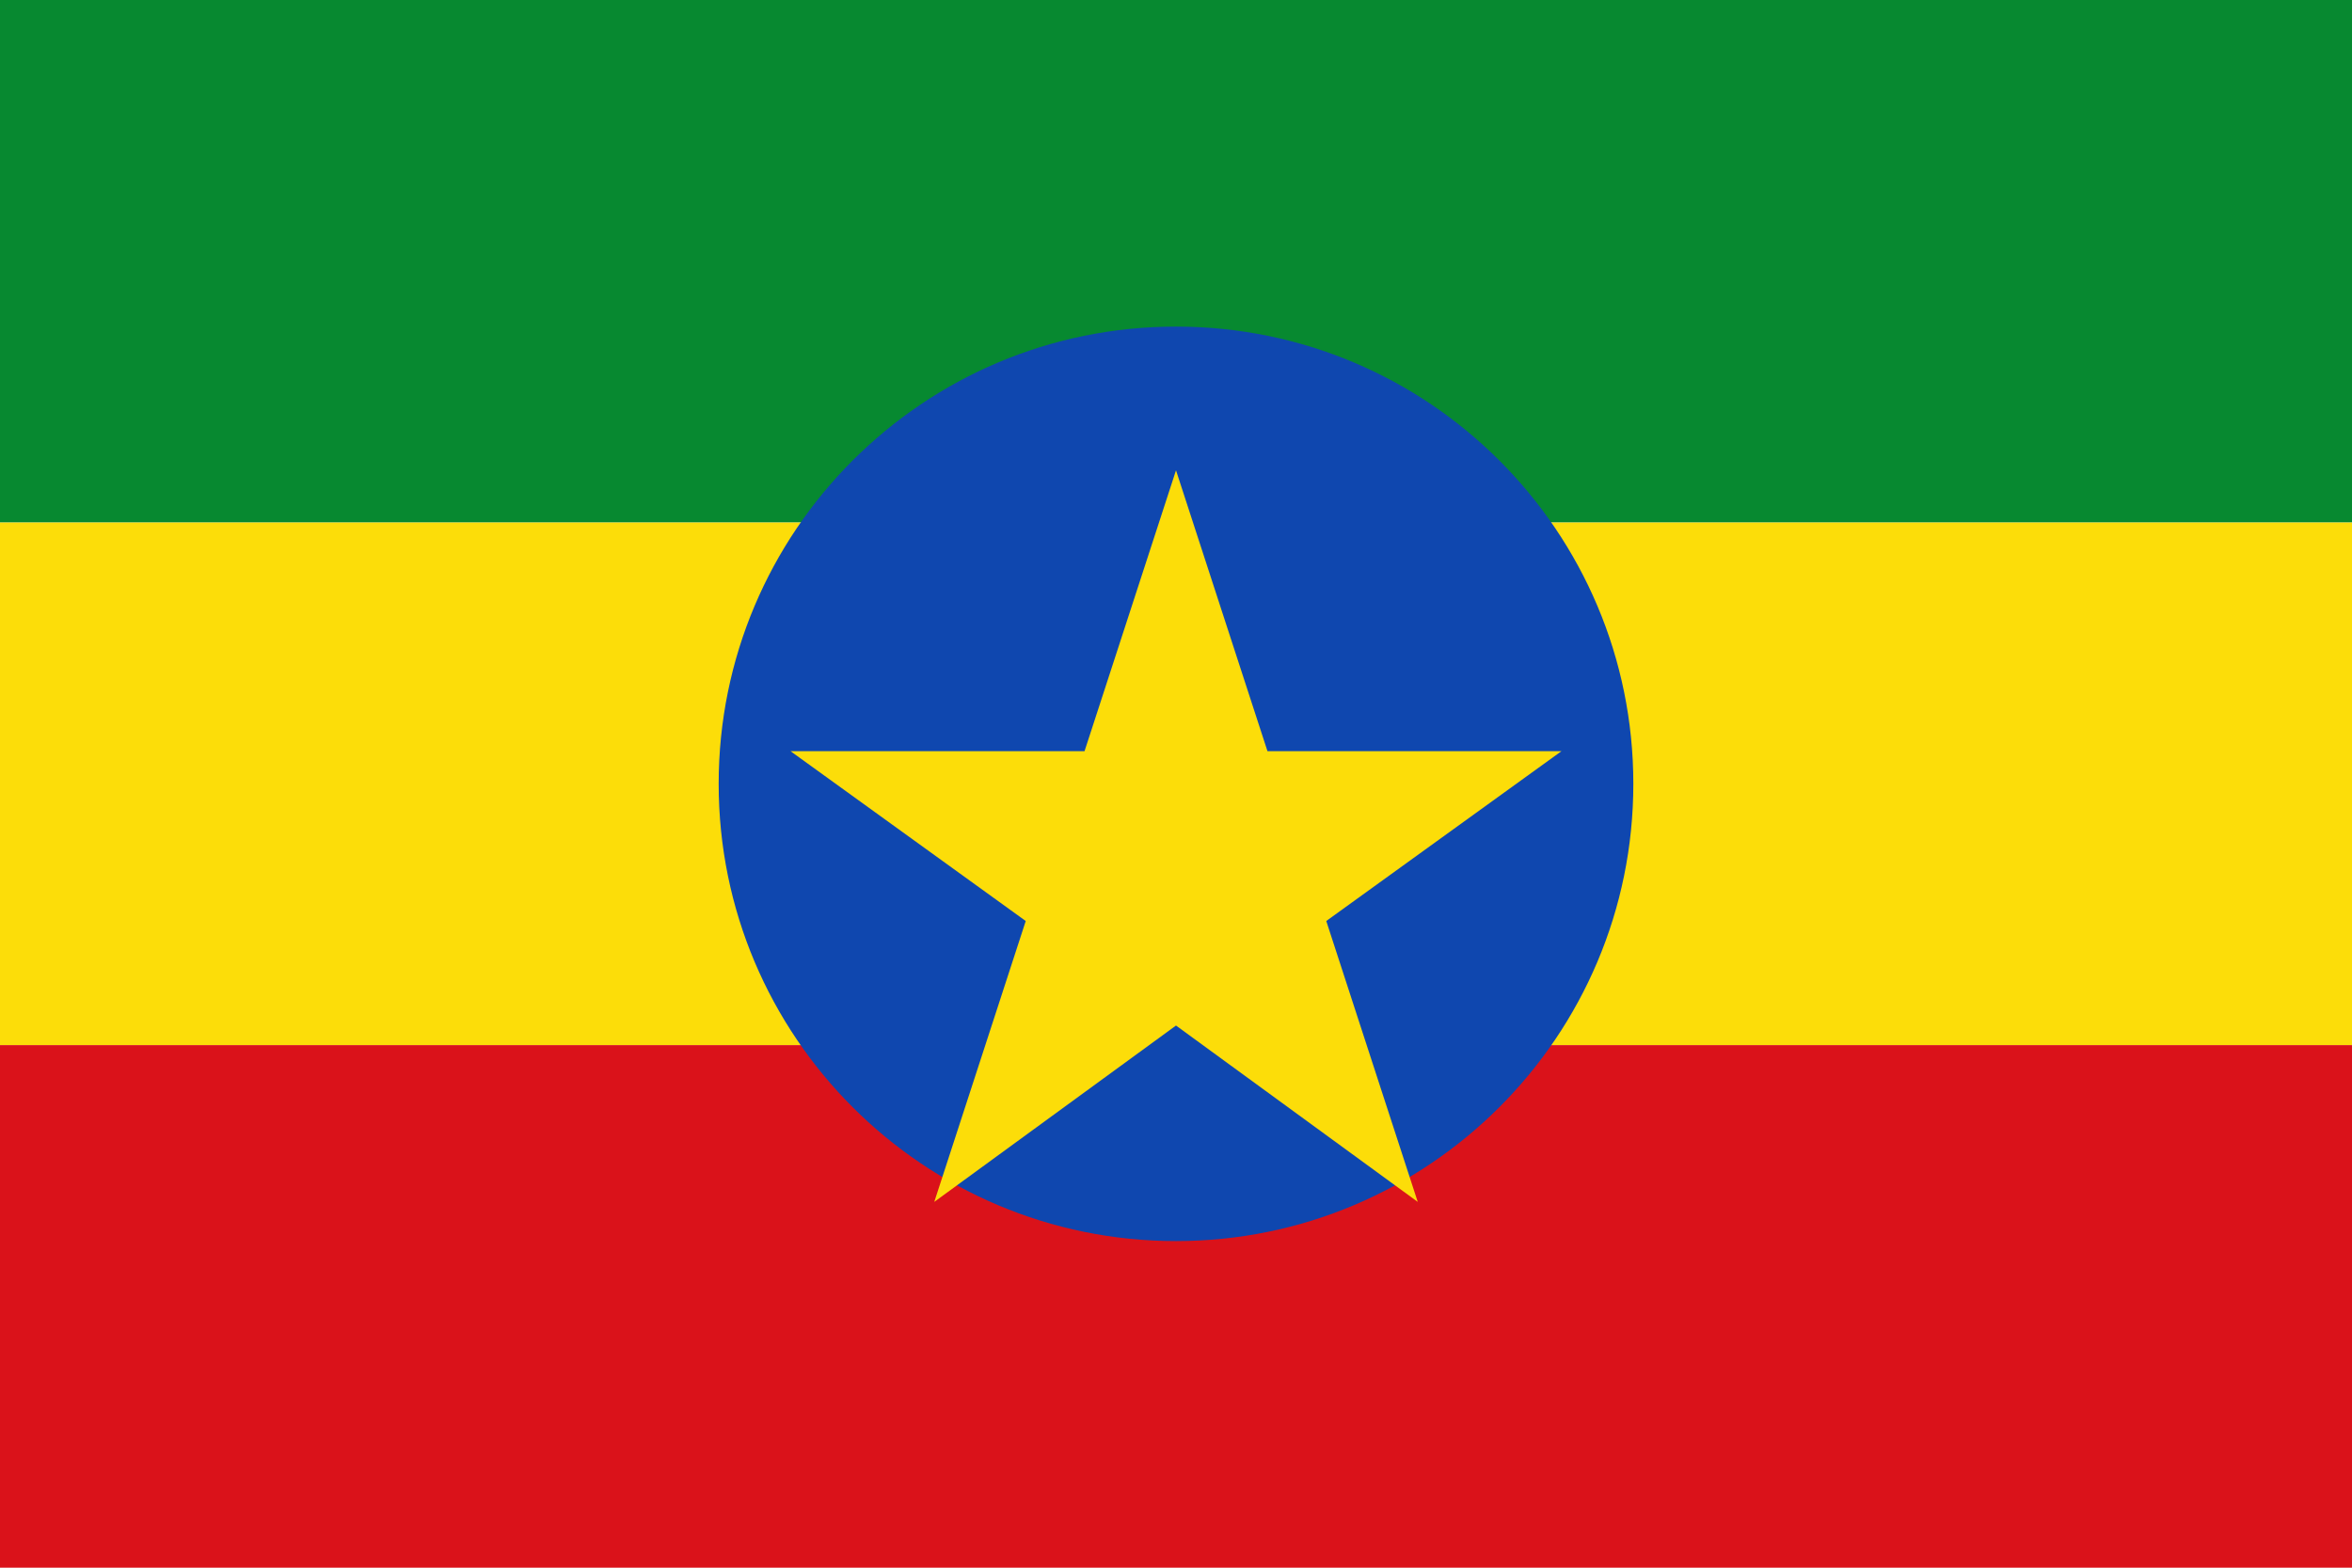
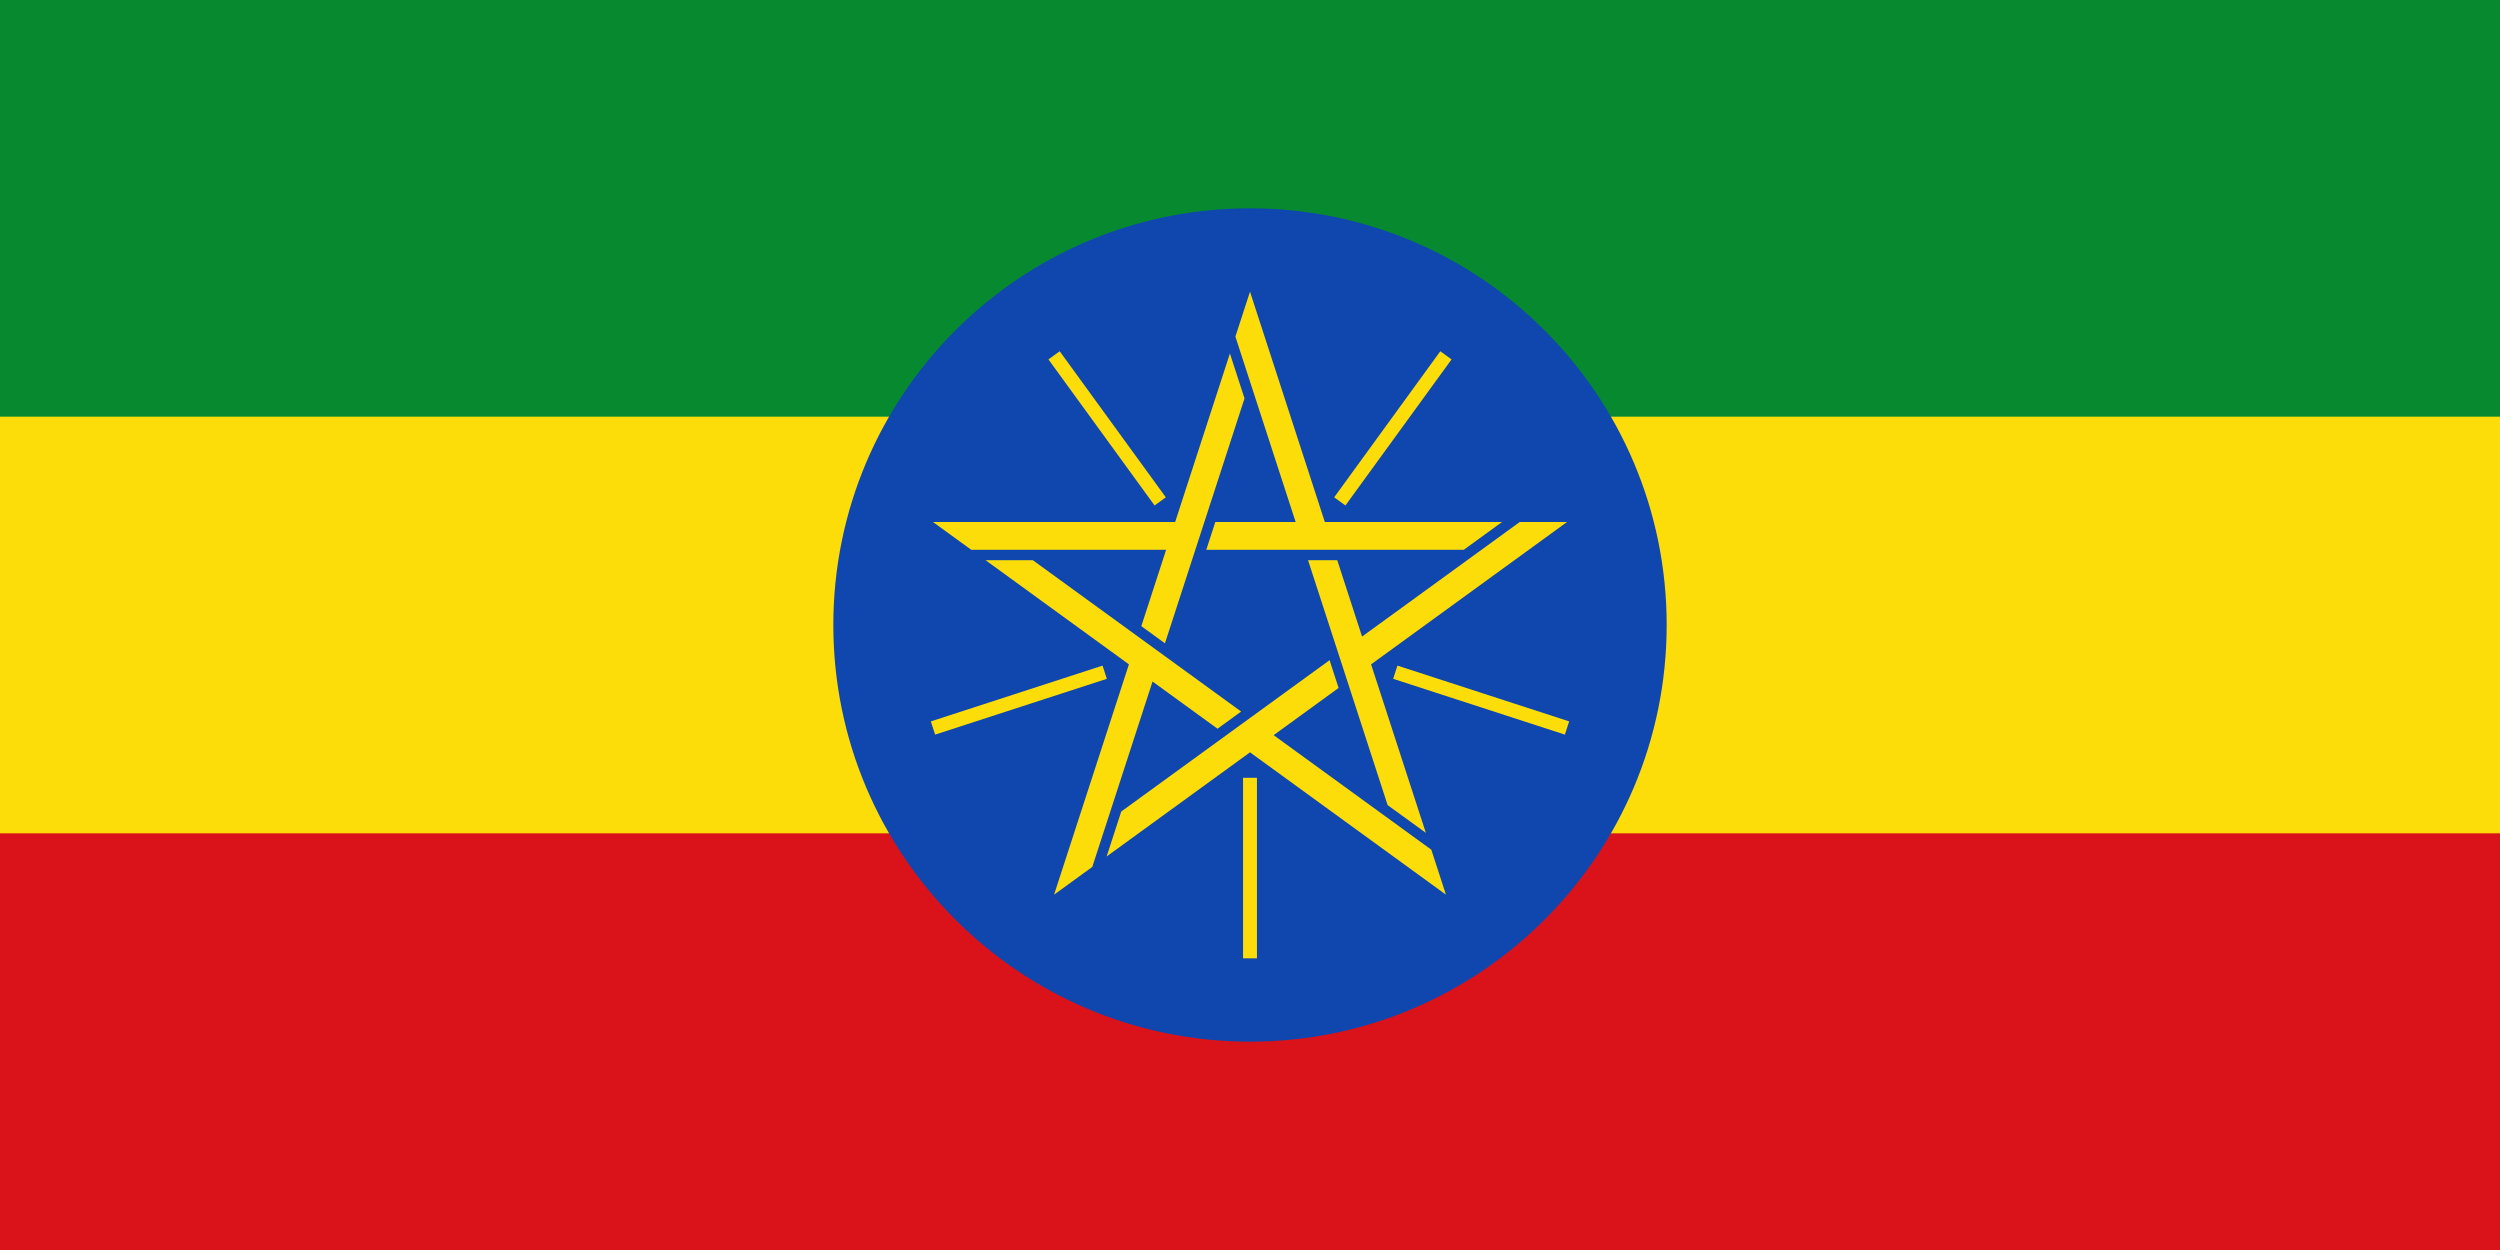
- <svg xmlns="http://www.w3.org/2000/svg" viewBox="0 0 36 24">
-   <rect width="36" height="8" fill="#078930" />
-   <rect y="8" width="36" height="8" fill="#FCDD09" />
-   <rect y="16" width="36" height="8" fill="#DA121A" />
-   <circle cx="18" cy="12" r="7" fill="#0F47AF" />
-   <path d="M18 7.2l1.4 4.3h4.5l-3.6 2.6 1.4 4.3-3.7-2.7-3.7 2.7 1.4-4.3-3.6-2.6h4.5z" fill="#FCDD09" />
+ <svg xmlns="http://www.w3.org/2000/svg" xmlns:xlink="http://www.w3.org/1999/xlink" viewBox="0 0 1200 600" width="22" height="11">
+   <path fill="#da121a" d="M0 0H1200V600H0z" />
+   <path fill="#fcdd09" d="M0 0H1200V400H0z" />
+   <path fill="#078930" d="M0 0H1200V200H0z" />
+   <g transform="matrix(1.666667,0,0,1.666667,600,300)">
+     <circle r="120" fill="#0f47af" />
+     <g id="a">
+       <path d="m 0,-96 -4.206,12.944 17.347,53.39 H -9.987 l -2.599,8 h 74.163 l 11.011,-8 H 21.553 Z" fill="#fcdd09" />
+       <path d="M 0,44 V 96" transform="rotate(-144)" stroke="#fcdd09" stroke-width="4" />
+     </g>
+     <use xlink:href="#a" transform="rotate(72)" width="100%" height="100%" />
+     <use xlink:href="#a" transform="rotate(144)" width="100%" height="100%" />
+     <use xlink:href="#a" transform="rotate(-144)" width="100%" height="100%" />
+     <use xlink:href="#a" transform="rotate(-72)" width="100%" height="100%" />
+   </g>
</svg>
